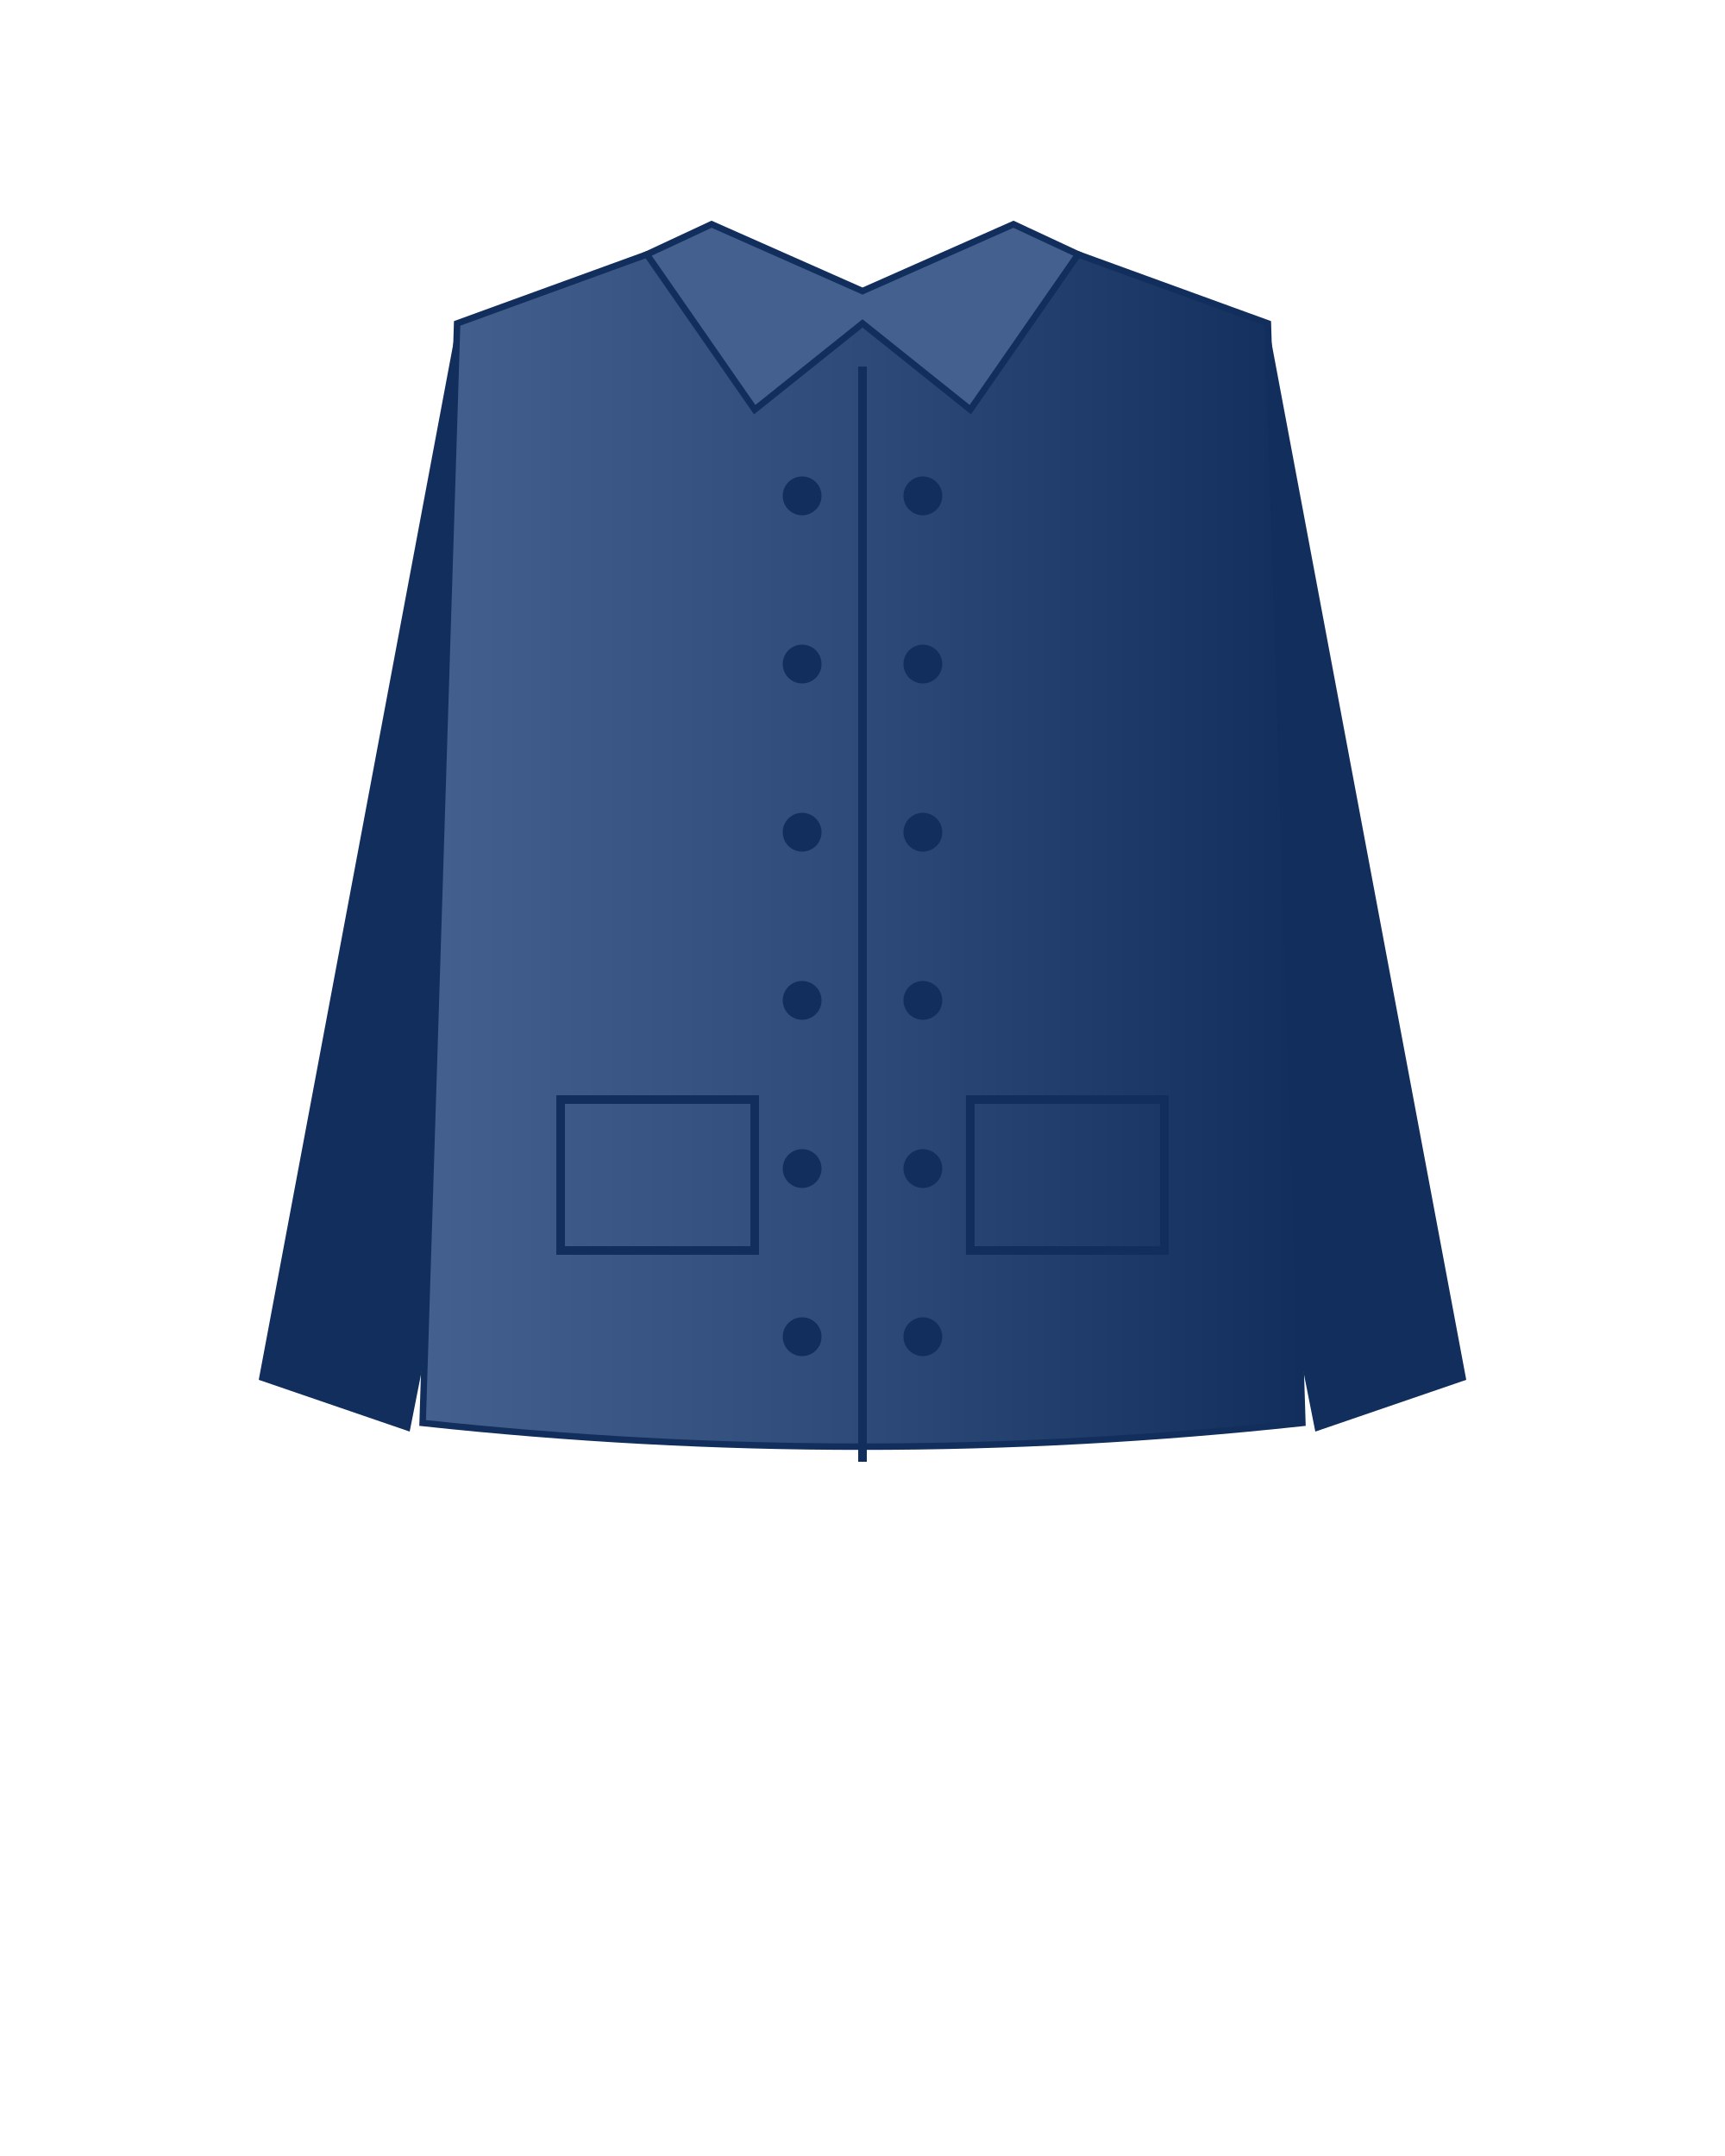
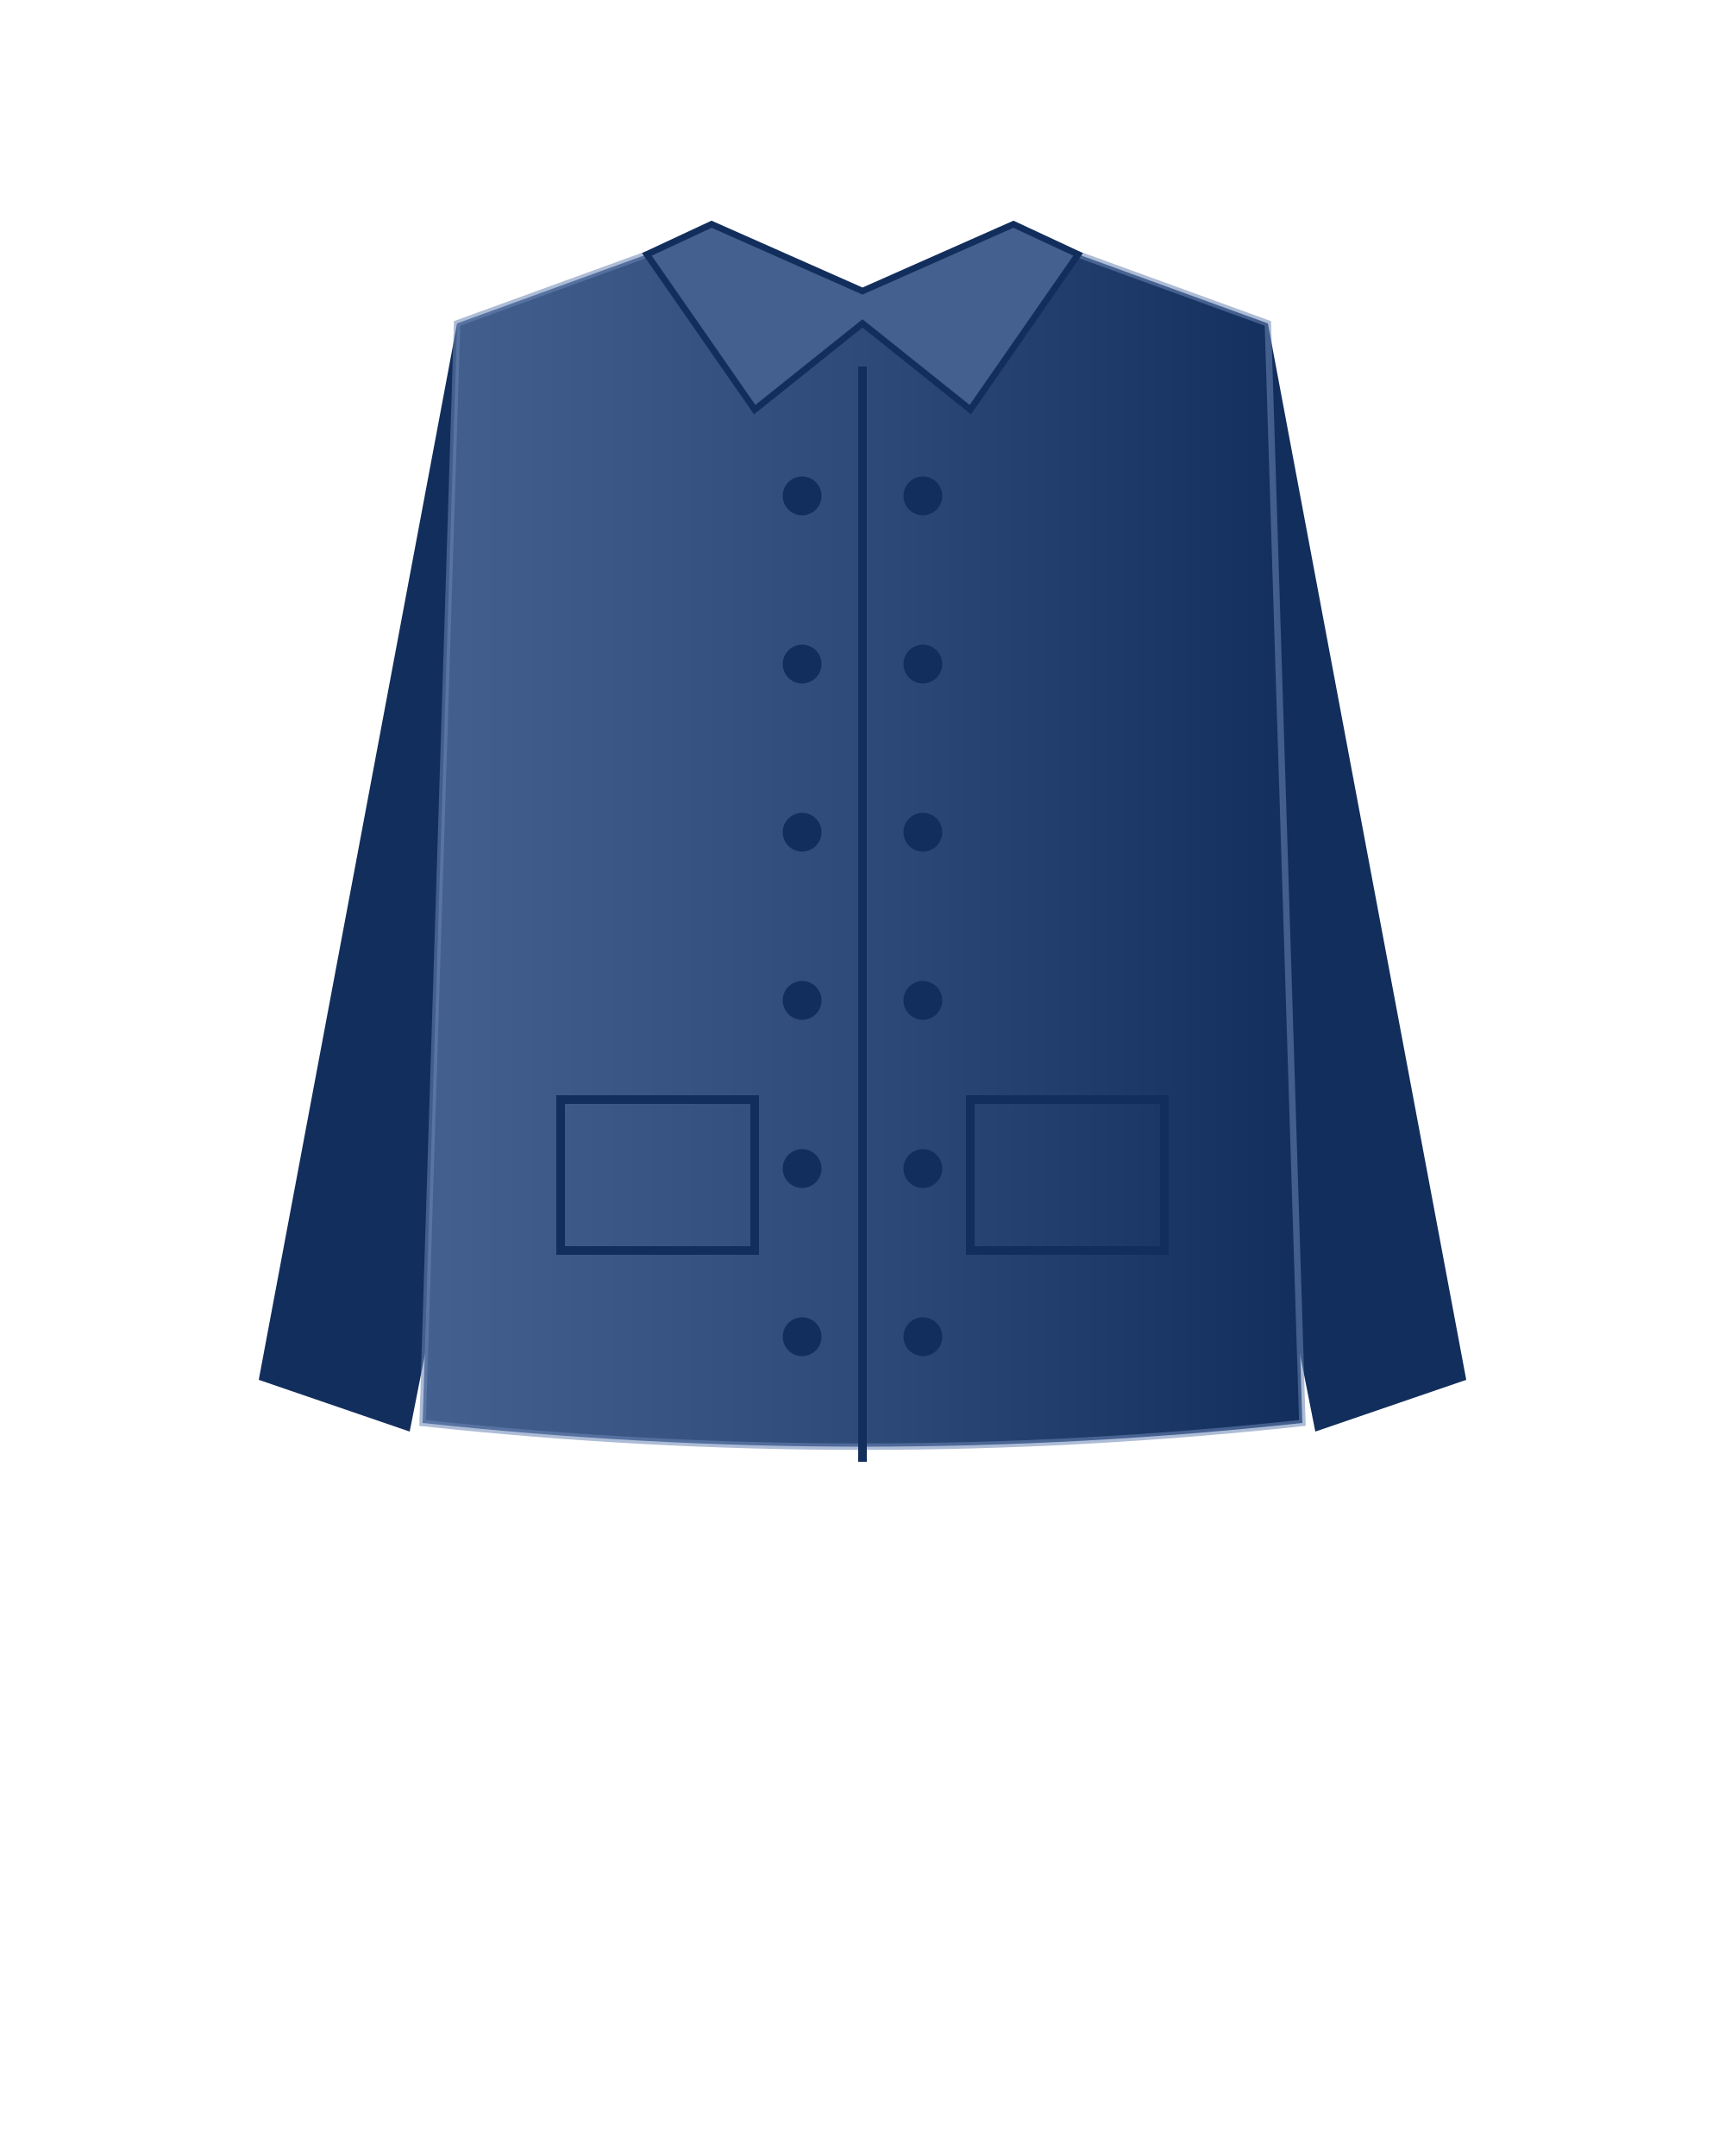
<svg xmlns="http://www.w3.org/2000/svg" viewBox="0 0 800 1000" width="800" height="1000">
  <defs>
    <linearGradient id="g" x1="0" x2="1">
      <stop offset="0" stop-color="#44608e" />
      <stop offset=".5" stop-color="#2e4a78" />
      <stop offset="1" stop-color="#122e5c" />
    </linearGradient>
  </defs>
  <path d="M212 150 L120 640 L190 664 L262 300 Z" fill="#122e5c" />
  <path d="M588 150 L680 640 L610 664 L538 300 Z" fill="#122e5c" />
-   <path d="M300 118 Q400 170 500 118 L588 150 L604 660 Q400 682 196 660 L212 150 Z" fill="url(#g)" stroke="#122e5c" stroke-width="3" />
+   <path d="M300 118 Q400 170 500 118 L588 150 L604 660 Q400 682 196 660 L212 150 Z" fill="url(#g)" stroke="#6a86b4" stroke-opacity=".55" stroke-width="3" />
  <path d="M300 118 L350 190 L400 150 L450 190 L500 118 L470 104 L400 135 L330 104Z" fill="#44608e" stroke="#122e5c" stroke-width="3" />
  <path d="M400 170 V678" stroke="#122e5c" stroke-width="4" />
  <circle cx="372" cy="230" r="9" fill="#122e5c" />
  <circle cx="428" cy="230" r="9" fill="#122e5c" />
  <circle cx="372" cy="308" r="9" fill="#122e5c" />
  <circle cx="428" cy="308" r="9" fill="#122e5c" />
  <circle cx="372" cy="386" r="9" fill="#122e5c" />
  <circle cx="428" cy="386" r="9" fill="#122e5c" />
  <circle cx="372" cy="464" r="9" fill="#122e5c" />
  <circle cx="428" cy="464" r="9" fill="#122e5c" />
  <circle cx="372" cy="542" r="9" fill="#122e5c" />
  <circle cx="428" cy="542" r="9" fill="#122e5c" />
  <circle cx="372" cy="620" r="9" fill="#122e5c" />
  <circle cx="428" cy="620" r="9" fill="#122e5c" />
  <path d="M260 510 h90 v70 h-90Z M450 510 h90 v70 h-90Z" fill="none" stroke="#122e5c" stroke-width="4" />
</svg>
